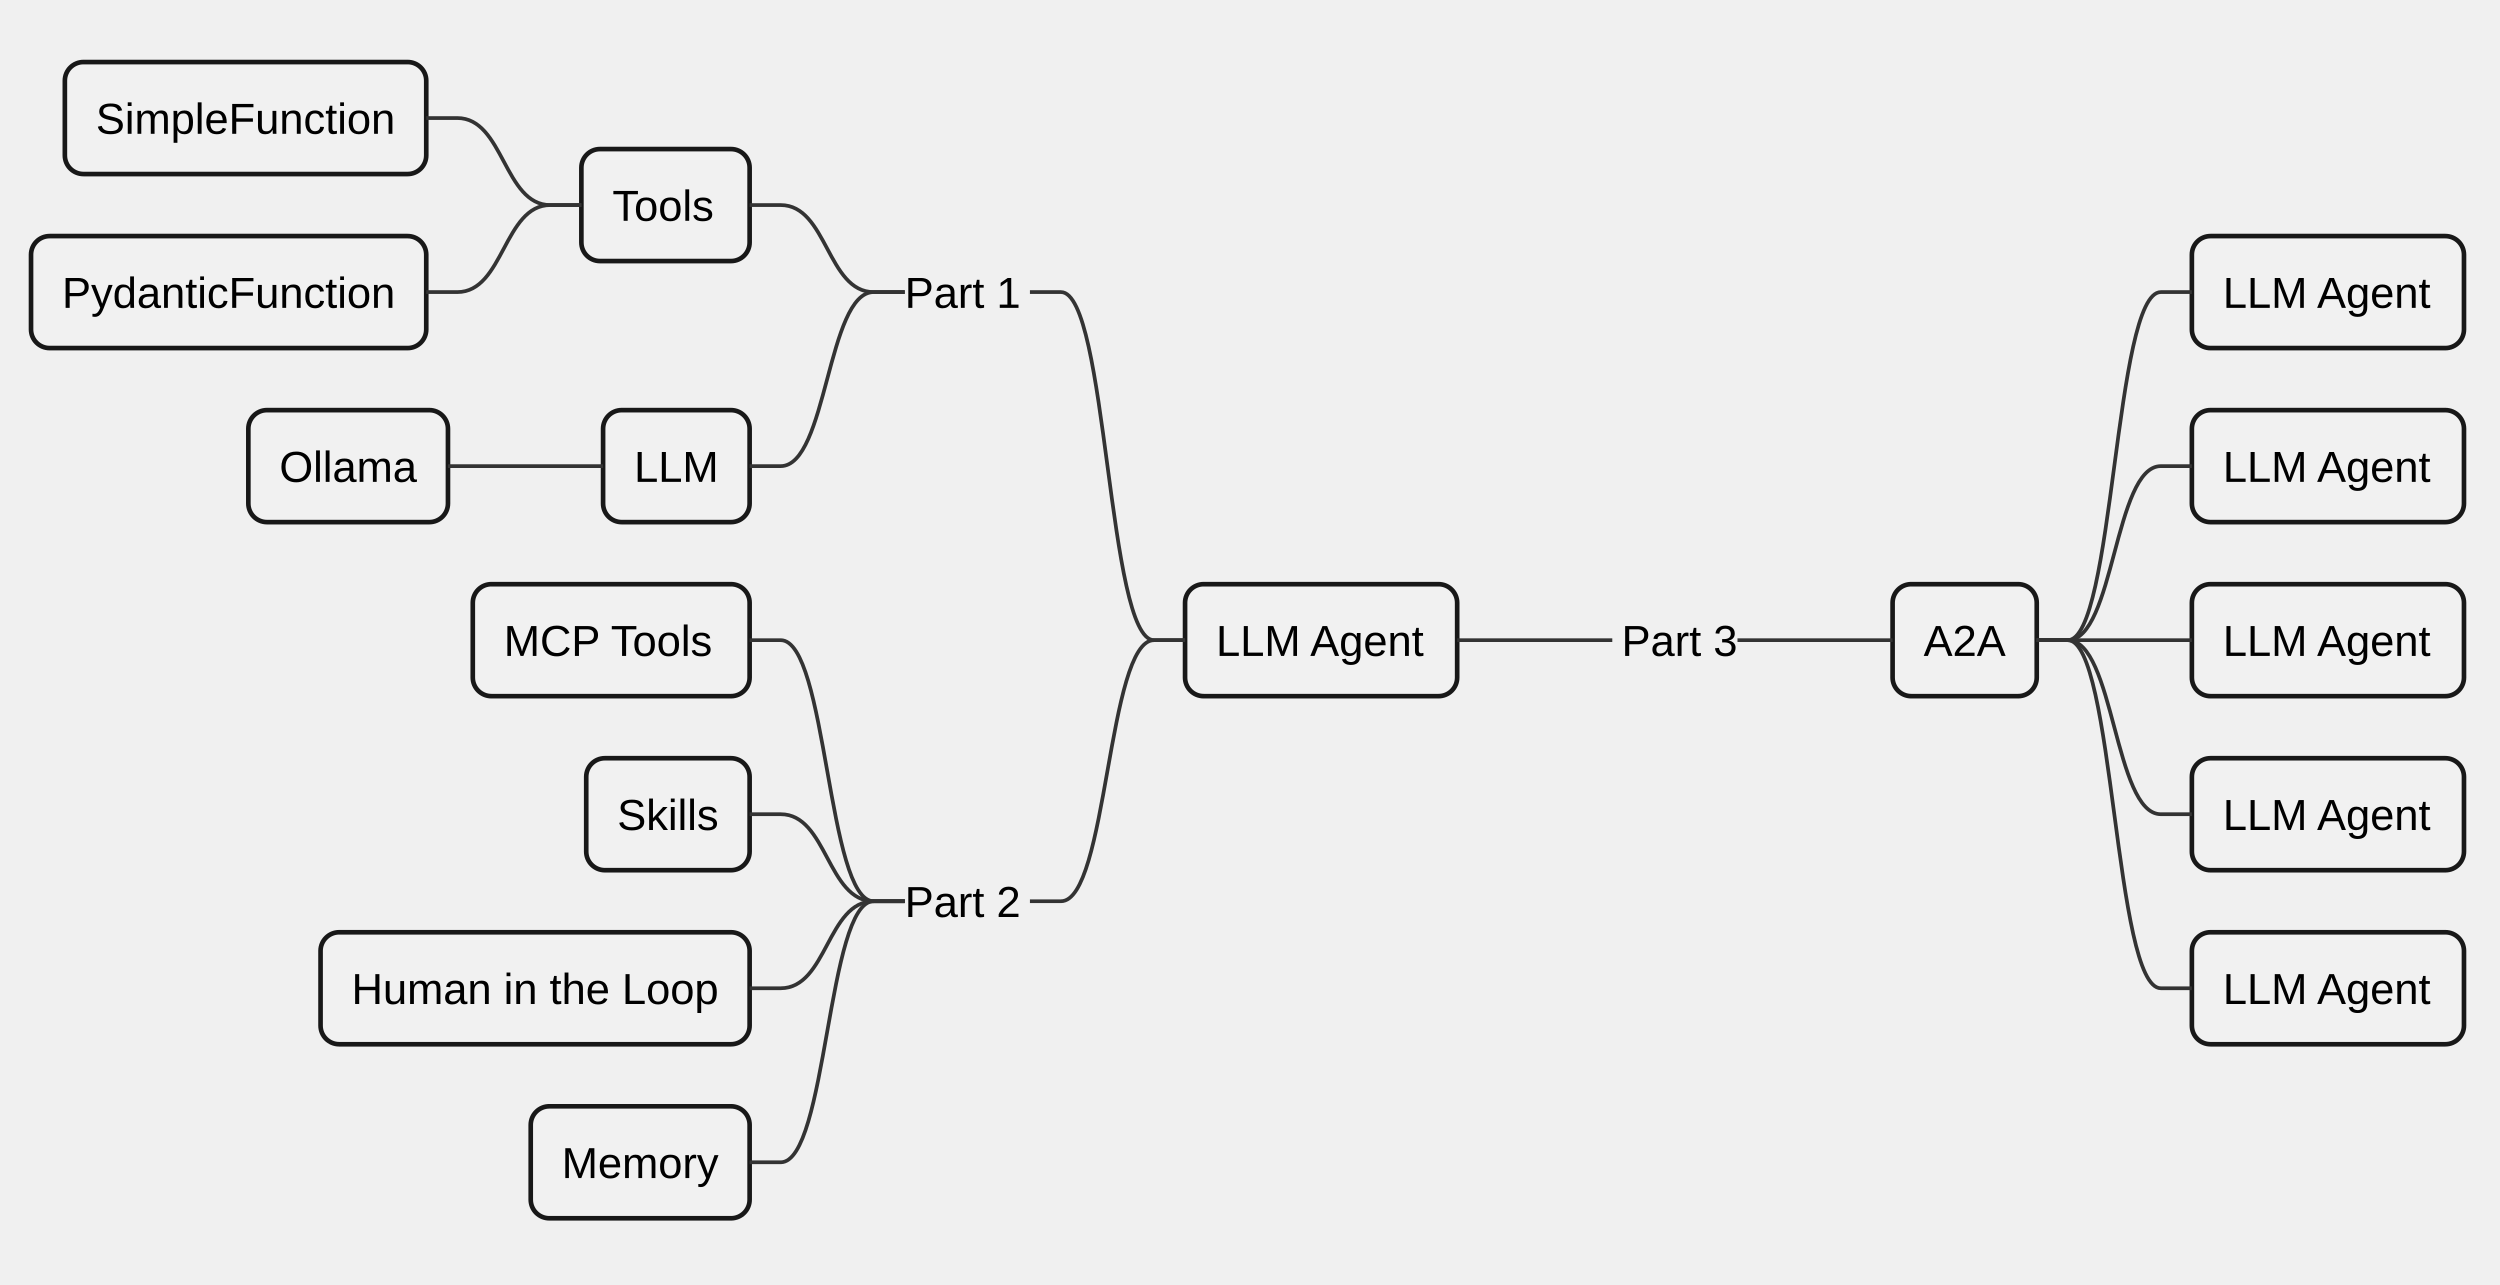
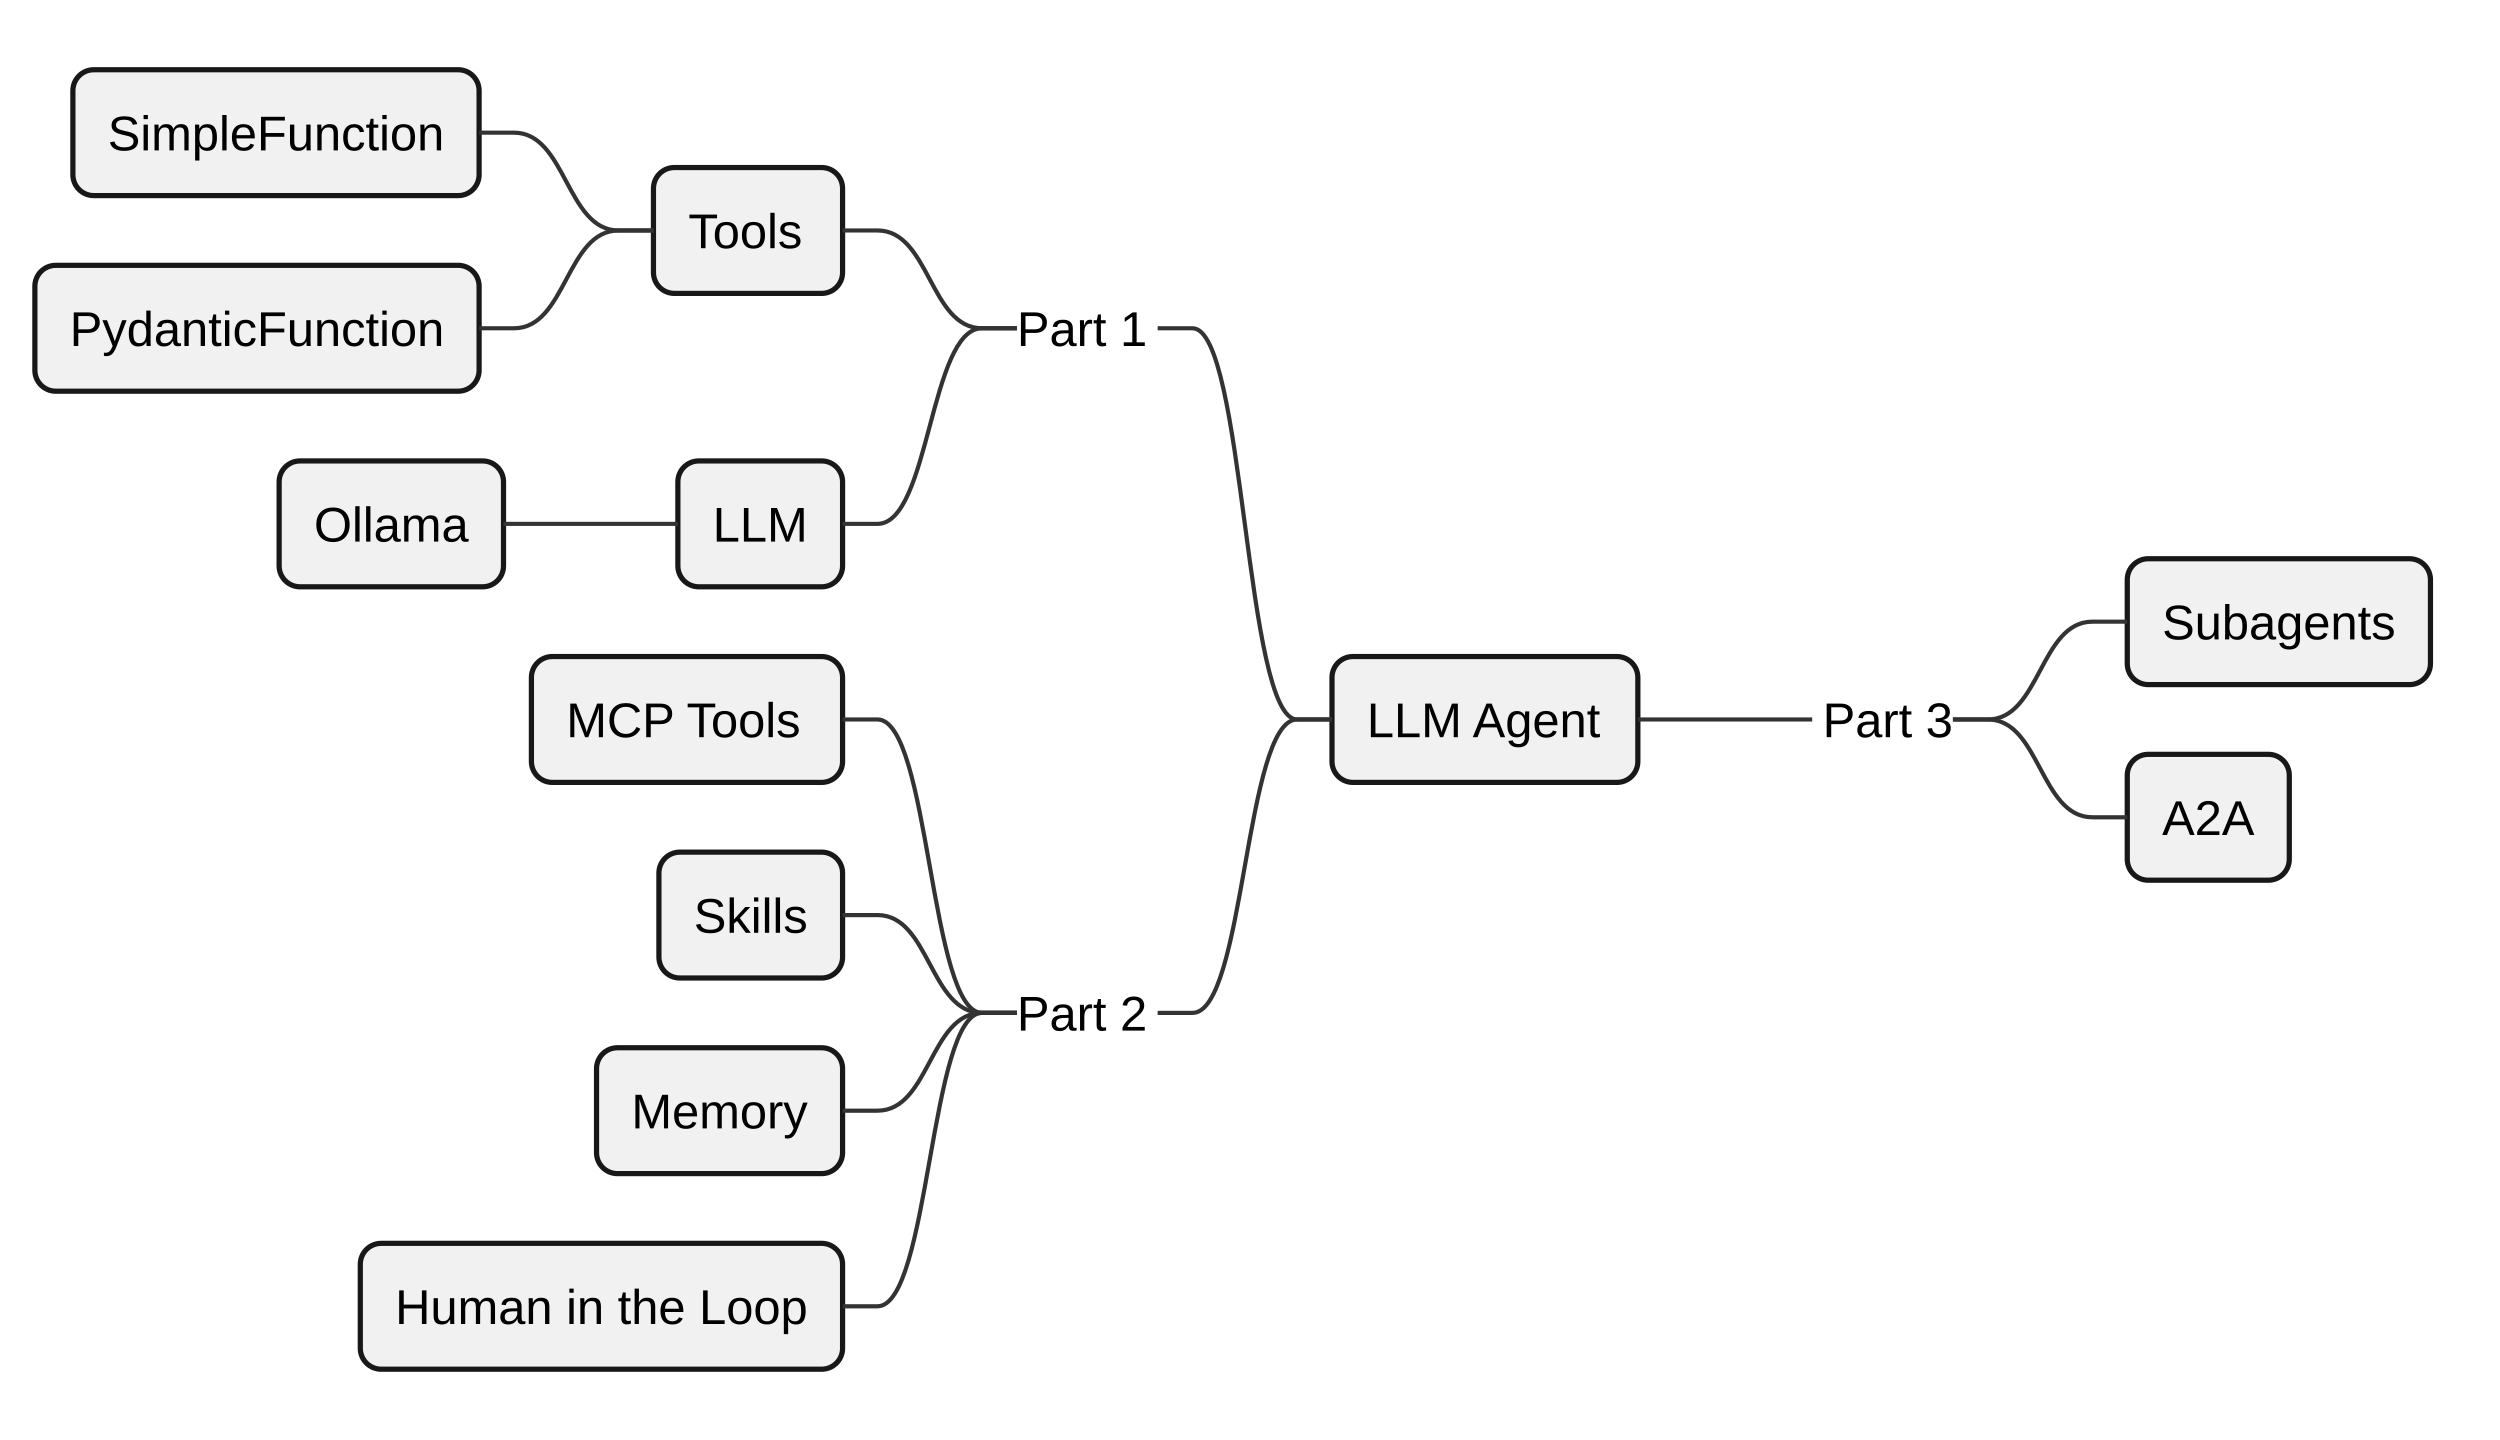
- <svg xmlns="http://www.w3.org/2000/svg" contentStyleType="text/css" data-diagram-type="MINDMAP" height="2156.25px" preserveAspectRatio="none" style="width:4197px;height:2156px;" version="1.1" viewBox="0 0 4197 2156" width="4197.917px" zoomAndPan="magnify">
+ <svg xmlns="http://www.w3.org/2000/svg" contentStyleType="text/css" data-diagram-type="MINDMAP" height="3.168in" preserveAspectRatio="none" style="width:5.5in;height:3.168in;background:#FFFFFF;" version="1.1" viewBox="0 0 3734 2151" width="5.5in" zoomAndPan="magnify">
+   <rect width="100%" height="100%" fill="#FFFFFF" />
  <defs />
-   <g>
+   <g transform="translate(0,0)">
    <rect fill="#F1F1F1" height="188.014" rx="31.25" ry="31.25" style="stroke:#181818;stroke-width:7.812;" width="456.823" x="1989.471" y="980.708" />
-     <text fill="#000000" font-family="Arial" font-size="72.917" lengthAdjust="spacing" textLength="352.656" x="2041.555" y="1101.186">LLM Agent</text>
-     <text fill="#000000" font-family="Arial" font-size="72.917" lengthAdjust="spacing" textLength="194.539" x="2722.336" y="1101.186">Part 3</text>
-     <rect fill="#F1F1F1" height="188.014" rx="31.25" ry="31.25" style="stroke:#181818;stroke-width:7.812;" width="241.989" x="3177.292" y="980.708" />
-     <text fill="#000000" font-family="Arial" font-size="72.917" lengthAdjust="spacing" textLength="137.822" x="3229.375" y="1101.186">A2A</text>
-     <rect fill="#F1F1F1" height="188.014" rx="31.25" ry="31.25" style="stroke:#181818;stroke-width:7.812;" width="456.823" x="3679.698" y="396.347" />
-     <text fill="#000000" font-family="Arial" font-size="72.917" lengthAdjust="spacing" textLength="352.656" x="3731.781" y="516.825">LLM Agent</text>
-     <path d="M3419.281,1074.715 L3471.364,1074.715 C3549.489,1074.715 3549.489,490.354 3627.614,490.354 L3679.698,490.354" fill="none" style="stroke:#333333;stroke-width:6.25;" />
-     <rect fill="#F1F1F1" height="188.014" rx="31.25" ry="31.25" style="stroke:#181818;stroke-width:7.812;" width="456.823" x="3679.698" y="688.527" />
-     <text fill="#000000" font-family="Arial" font-size="72.917" lengthAdjust="spacing" textLength="352.656" x="3731.781" y="809.006">LLM Agent</text>
-     <path d="M3419.281,1074.715 L3471.364,1074.715 C3549.489,1074.715 3549.489,782.534 3627.614,782.534 L3679.698,782.534" fill="none" style="stroke:#333333;stroke-width:6.25;" />
-     <rect fill="#F1F1F1" height="188.014" rx="31.25" ry="31.25" style="stroke:#181818;stroke-width:7.812;" width="456.823" x="3679.698" y="980.708" />
-     <text fill="#000000" font-family="Arial" font-size="72.917" lengthAdjust="spacing" textLength="352.656" x="3731.781" y="1101.186">LLM Agent</text>
-     <path d="M3419.281,1074.715 L3471.364,1074.715 C3549.489,1074.715 3549.489,1074.715 3627.614,1074.715 L3679.698,1074.715" fill="none" style="stroke:#333333;stroke-width:6.25;" />
-     <rect fill="#F1F1F1" height="188.014" rx="31.25" ry="31.25" style="stroke:#181818;stroke-width:7.812;" width="456.823" x="3679.698" y="1272.888" />
-     <text fill="#000000" font-family="Arial" font-size="72.917" lengthAdjust="spacing" textLength="352.656" x="3731.781" y="1393.367">LLM Agent</text>
-     <path d="M3419.281,1074.715 L3471.364,1074.715 C3549.489,1074.715 3549.489,1366.895 3627.614,1366.895 L3679.698,1366.895" fill="none" style="stroke:#333333;stroke-width:6.25;" />
-     <rect fill="#F1F1F1" height="188.014" rx="31.25" ry="31.25" style="stroke:#181818;stroke-width:7.812;" width="456.823" x="3679.698" y="1565.069" />
-     <text fill="#000000" font-family="Arial" font-size="72.917" lengthAdjust="spacing" textLength="352.656" x="3731.781" y="1685.547">LLM Agent</text>
-     <path d="M3419.281,1074.715 L3471.364,1074.715 C3549.489,1074.715 3549.489,1659.075 3627.614,1659.075 L3679.698,1659.075" fill="none" style="stroke:#333333;stroke-width:6.25;" />
-     <path d="M2916.875,1074.715 L2968.959,1074.715 C3047.084,1074.715 3047.084,1074.715 3125.209,1074.715 L3177.292,1074.715" fill="none" style="stroke:#333333;stroke-width:6.25;" />
+     <text fill="#000000" font-family="'Arial'" font-size="72.917" lengthAdjust="spacing" textLength="352.656" x="2041.555" y="1101.186">LLM Agent</text>
+     <text fill="#000000" font-family="'Arial'" font-size="72.917" lengthAdjust="spacing" textLength="194.539" x="2722.336" y="1101.186">Part 3</text>
+     <rect fill="#F1F1F1" height="188.014" rx="31.25" ry="31.25" style="stroke:#181818;stroke-width:7.812;" width="452.835" x="3177.292" y="834.618" />
+     <text fill="#000000" font-family="'Arial'" font-size="72.917" lengthAdjust="spacing" textLength="348.668" x="3229.375" y="955.096">Subagents</text>
+     <path d="M2916.875,1074.715 L2968.959,1074.715 C3047.084,1074.715 3047.084,928.625 3125.209,928.625 L3177.292,928.625" fill="none" style="stroke:#333333;stroke-width:6.25;" />
+     <rect fill="#F1F1F1" height="188.014" rx="31.25" ry="31.25" style="stroke:#181818;stroke-width:7.812;" width="241.989" x="3177.292" y="1126.798" />
+     <text fill="#000000" font-family="'Arial'" font-size="72.917" lengthAdjust="spacing" textLength="137.822" x="3229.375" y="1247.276">A2A</text>
+     <path d="M2916.875,1074.715 L2968.959,1074.715 C3047.084,1074.715 3047.084,1220.805 3125.209,1220.805 L3177.292,1220.805" fill="none" style="stroke:#333333;stroke-width:6.25;" />
    <path d="M2446.294,1074.715 L2498.378,1074.715 C2576.503,1074.715 2576.503,1074.715 2654.628,1074.715 L2706.711,1074.715" fill="none" style="stroke:#333333;stroke-width:6.25;" />
-     <text fill="#000000" font-family="Arial" font-size="72.917" lengthAdjust="spacing" textLength="194.539" x="1518.89" y="516.825">Part 1</text>
+     <text fill="#000000" font-family="'Arial'" font-size="72.917" lengthAdjust="spacing" textLength="194.539" x="1518.89" y="516.825">Part 1</text>
    <rect fill="#F1F1F1" height="188.014" rx="31.25" ry="31.25" style="stroke:#181818;stroke-width:7.812;" width="282.471" x="976.003" y="250.257" />
-     <text fill="#000000" font-family="Arial" font-size="72.917" lengthAdjust="spacing" textLength="178.304" x="1028.086" y="370.735">Tools</text>
+     <text fill="#000000" font-family="'Arial'" font-size="72.917" lengthAdjust="spacing" textLength="178.304" x="1028.086" y="370.735">Tools</text>
    <rect fill="#F1F1F1" height="188.014" rx="31.25" ry="31.25" style="stroke:#181818;stroke-width:7.812;" width="606.715" x="108.871" y="104.167" />
-     <text fill="#000000" font-family="Arial" font-size="72.917" lengthAdjust="spacing" textLength="502.548" x="160.955" y="224.645">SimpleFunction</text>
+     <text fill="#000000" font-family="'Arial'" font-size="72.917" lengthAdjust="spacing" textLength="502.548" x="160.955" y="224.645">SimpleFunction</text>
    <path d="M976.003,344.264 L923.92,344.264 C845.795,344.264 845.795,198.173 767.67,198.173 L715.586,198.173" fill="none" style="stroke:#333333;stroke-width:6.25;" />
    <rect fill="#F1F1F1" height="188.014" rx="31.25" ry="31.25" style="stroke:#181818;stroke-width:7.812;" width="663.503" x="52.083" y="396.347" />
-     <text fill="#000000" font-family="Arial" font-size="72.917" lengthAdjust="spacing" textLength="559.336" x="104.167" y="516.825">PydanticFunction</text>
+     <text fill="#000000" font-family="'Arial'" font-size="72.917" lengthAdjust="spacing" textLength="559.336" x="104.167" y="516.825">PydanticFunction</text>
    <path d="M976.003,344.264 L923.92,344.264 C845.795,344.264 845.795,490.354 767.67,490.354 L715.586,490.354" fill="none" style="stroke:#333333;stroke-width:6.25;" />
    <path d="M1518.89,490.354 L1466.807,490.354 C1388.682,490.354 1388.682,344.264 1310.557,344.264 L1258.474,344.264" fill="none" style="stroke:#333333;stroke-width:6.25;" />
    <rect fill="#F1F1F1" height="188.014" rx="31.25" ry="31.25" style="stroke:#181818;stroke-width:7.812;" width="246.012" x="1012.461" y="688.527" />
-     <text fill="#000000" font-family="Arial" font-size="72.917" lengthAdjust="spacing" textLength="141.846" x="1064.545" y="809.006">LLM</text>
+     <text fill="#000000" font-family="'Arial'" font-size="72.917" lengthAdjust="spacing" textLength="141.846" x="1064.545" y="809.006">LLM</text>
    <rect fill="#F1F1F1" height="188.014" rx="31.25" ry="31.25" style="stroke:#181818;stroke-width:7.812;" width="335.129" x="416.916" y="688.527" />
-     <text fill="#000000" font-family="Arial" font-size="72.917" lengthAdjust="spacing" textLength="230.962" x="468.999" y="809.006">Ollama</text>
+     <text fill="#000000" font-family="'Arial'" font-size="72.917" lengthAdjust="spacing" textLength="230.962" x="468.999" y="809.006">Ollama</text>
    <path d="M1012.461,782.534 L960.378,782.534 C882.253,782.534 882.253,782.534 804.128,782.534 L752.045,782.534" fill="none" style="stroke:#333333;stroke-width:6.25;" />
    <path d="M1518.89,490.354 L1466.807,490.354 C1388.682,490.354 1388.682,782.534 1310.557,782.534 L1258.474,782.534" fill="none" style="stroke:#333333;stroke-width:6.25;" />
    <path d="M1989.471,1074.715 L1937.388,1074.715 C1859.263,1074.715 1859.263,490.354 1781.138,490.354 L1729.055,490.354" fill="none" style="stroke:#333333;stroke-width:6.25;" />
-     <text fill="#000000" font-family="Arial" font-size="72.917" lengthAdjust="spacing" textLength="194.539" x="1518.89" y="1539.457">Part 2</text>
+     <text fill="#000000" font-family="'Arial'" font-size="72.917" lengthAdjust="spacing" textLength="194.539" x="1518.89" y="1539.457">Part 2</text>
    <rect fill="#F1F1F1" height="188.014" rx="31.25" ry="31.25" style="stroke:#181818;stroke-width:7.812;" width="464.762" x="793.711" y="980.708" />
-     <text fill="#000000" font-family="Arial" font-size="72.917" lengthAdjust="spacing" textLength="360.596" x="845.795" y="1101.186">MCP Tools</text>
+     <text fill="#000000" font-family="'Arial'" font-size="72.917" lengthAdjust="spacing" textLength="360.596" x="845.795" y="1101.186">MCP Tools</text>
    <path d="M1518.89,1512.985 L1466.807,1512.985 C1388.682,1512.985 1388.682,1074.715 1310.557,1074.715 L1258.474,1074.715" fill="none" style="stroke:#333333;stroke-width:6.25;" />
    <rect fill="#F1F1F1" height="188.014" rx="31.25" ry="31.25" style="stroke:#181818;stroke-width:7.812;" width="274.317" x="984.156" y="1272.888" />
-     <text fill="#000000" font-family="Arial" font-size="72.917" lengthAdjust="spacing" textLength="170.151" x="1036.24" y="1393.367">Skills</text>
+     <text fill="#000000" font-family="'Arial'" font-size="72.917" lengthAdjust="spacing" textLength="170.151" x="1036.24" y="1393.367">Skills</text>
    <path d="M1518.89,1512.985 L1466.807,1512.985 C1388.682,1512.985 1388.682,1366.895 1310.557,1366.895 L1258.474,1366.895" fill="none" style="stroke:#333333;stroke-width:6.25;" />
-     <rect fill="#F1F1F1" height="188.014" rx="31.25" ry="31.25" style="stroke:#181818;stroke-width:7.812;" width="720.327" x="538.147" y="1565.069" />
-     <text fill="#000000" font-family="Arial" font-size="72.917" lengthAdjust="spacing" textLength="616.16" x="590.23" y="1685.547">Human in the Loop</text>
+     <rect fill="#F1F1F1" height="188.014" rx="31.25" ry="31.25" style="stroke:#181818;stroke-width:7.812;" width="367.493" x="890.981" y="1565.069" />
+     <text fill="#000000" font-family="'Arial'" font-size="72.917" lengthAdjust="spacing" textLength="263.326" x="943.064" y="1685.547">Memory</text>
    <path d="M1518.89,1512.985 L1466.807,1512.985 C1388.682,1512.985 1388.682,1659.075 1310.557,1659.075 L1258.474,1659.075" fill="none" style="stroke:#333333;stroke-width:6.25;" />
-     <rect fill="#F1F1F1" height="188.014" rx="31.25" ry="31.25" style="stroke:#181818;stroke-width:7.812;" width="367.493" x="890.981" y="1857.249" />
-     <text fill="#000000" font-family="Arial" font-size="72.917" lengthAdjust="spacing" textLength="263.326" x="943.064" y="1977.727">Memory</text>
+     <rect fill="#F1F1F1" height="188.014" rx="31.25" ry="31.25" style="stroke:#181818;stroke-width:7.812;" width="720.327" x="538.147" y="1857.249" />
+     <text fill="#000000" font-family="'Arial'" font-size="72.917" lengthAdjust="spacing" textLength="616.16" x="590.23" y="1977.727">Human in the Loop</text>
    <path d="M1518.89,1512.985 L1466.807,1512.985 C1388.682,1512.985 1388.682,1951.256 1310.557,1951.256 L1258.474,1951.256" fill="none" style="stroke:#333333;stroke-width:6.25;" />
    <path d="M1989.471,1074.715 L1937.388,1074.715 C1859.263,1074.715 1859.263,1512.985 1781.138,1512.985 L1729.055,1512.985" fill="none" style="stroke:#333333;stroke-width:6.25;" />
  </g>
</svg>
